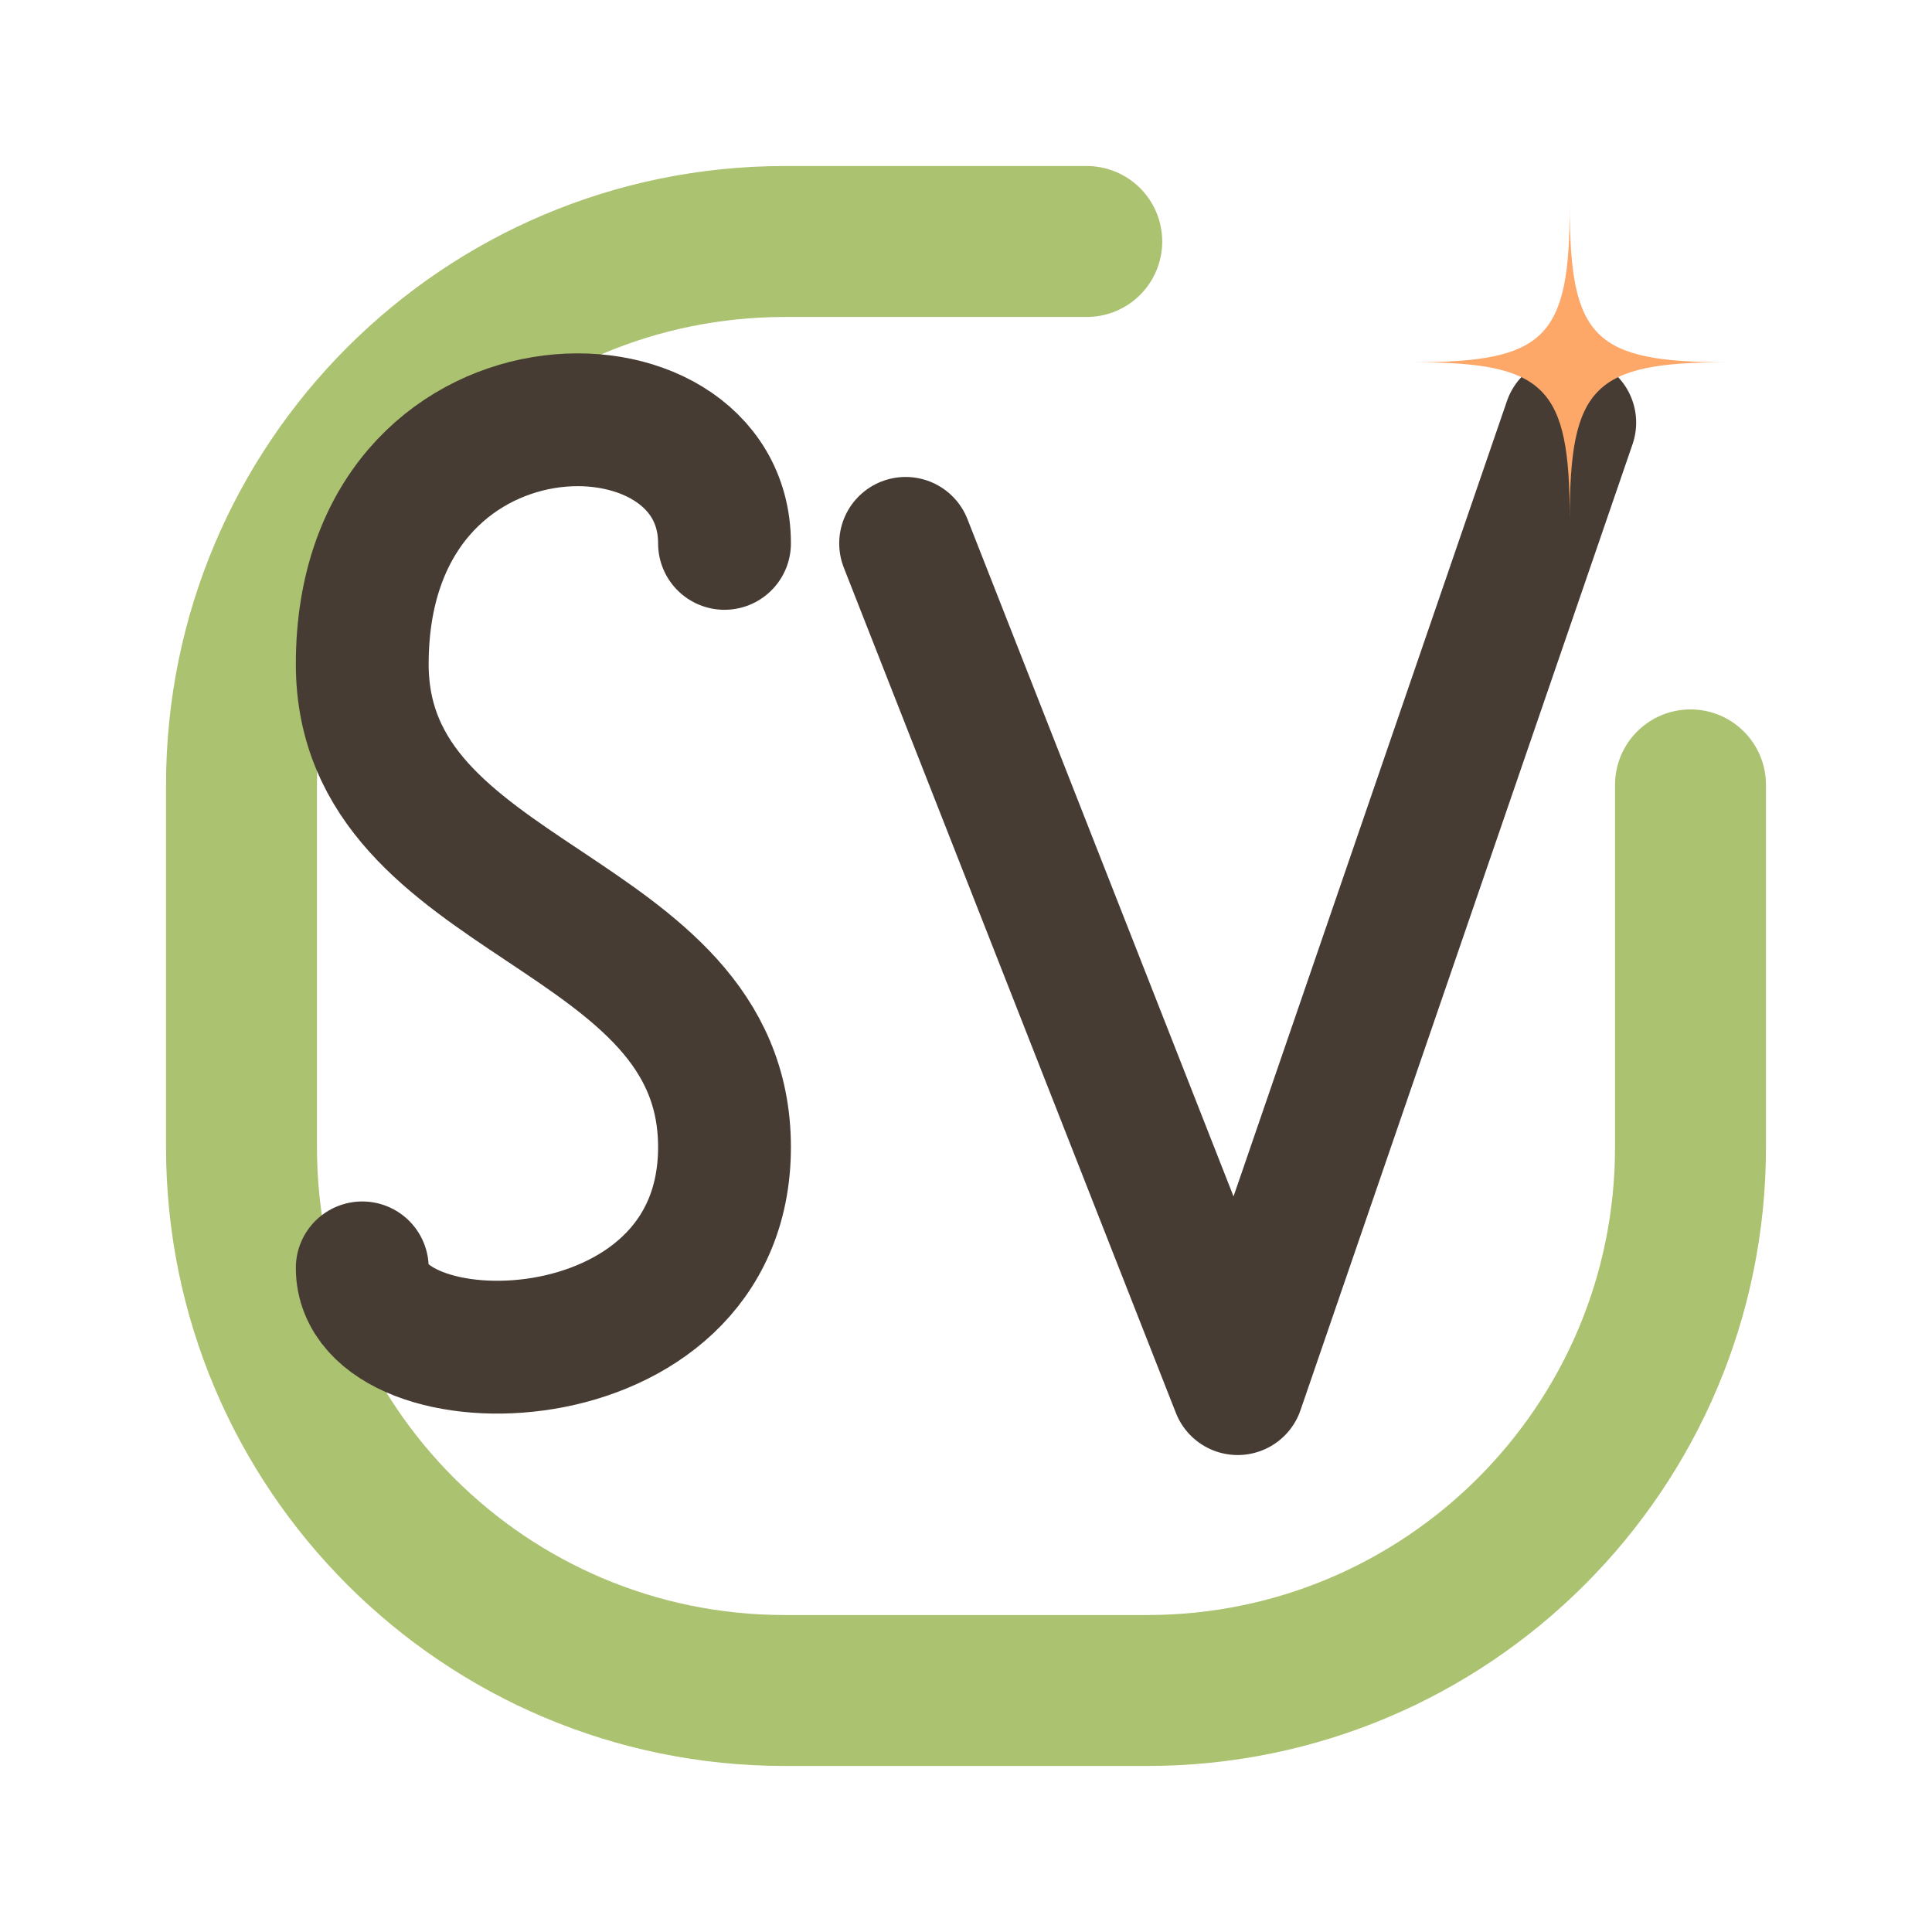
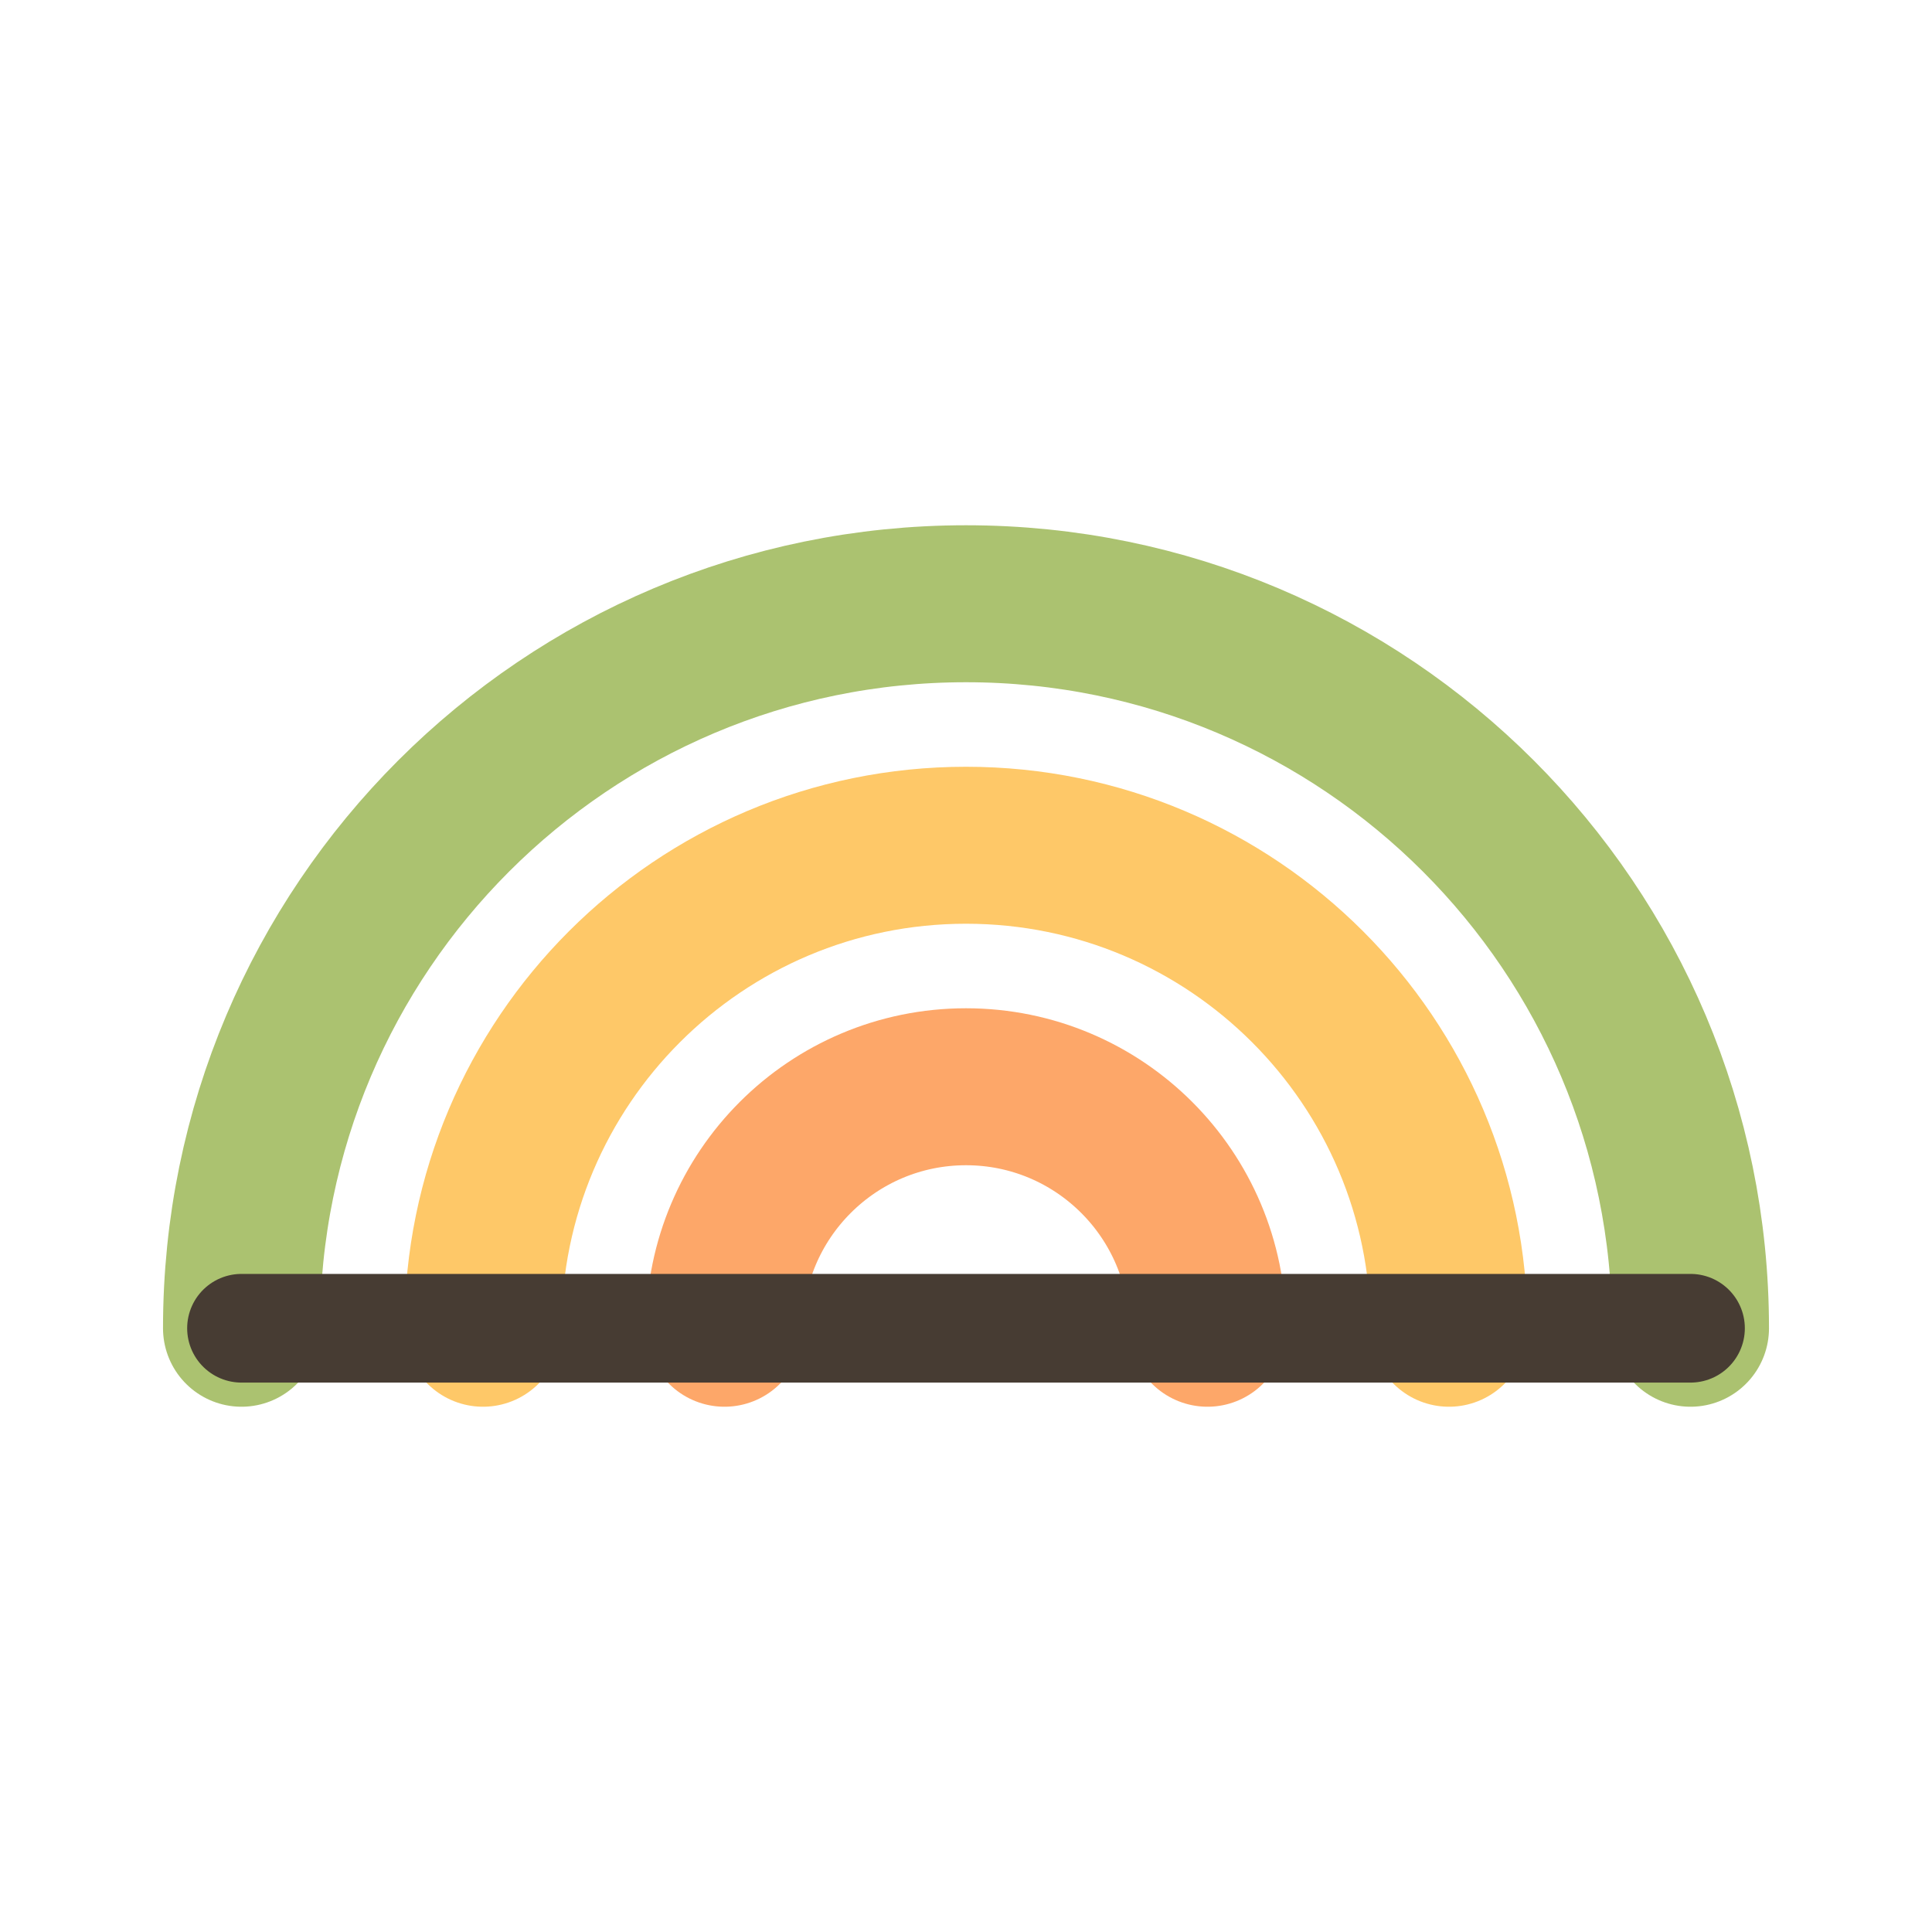
<svg xmlns="http://www.w3.org/2000/svg" viewBox="0 0 32 32" role="img" aria-label="Stuviora mark">
-   <path d="M28 13 V19 A9 9 0 0 1 19 28 H13 A9 9 0 0 1 4 19 V13 A9 9 0 0 1 13 4 H18" fill="none" stroke="#abc270" stroke-width="2.5" stroke-linecap="round" stroke-linejoin="round" />
-   <path d="M12 9 C12 6 6 6 6 11 C6 15 12 15 12 19 C12 23 6 23 6 21" fill="none" stroke="#473c33" stroke-width="2.2" stroke-linecap="round" stroke-linejoin="round" />
-   <path d="M15 9 L20.5 23 L26 7" fill="none" stroke="#473c33" stroke-width="2.2" stroke-linecap="round" stroke-linejoin="round" />
-   <path d="M26 3.4 C26 5.6 26.4 6 28.6 6 C26.4 6 26 6.4 26 8.6 C26 6.4 25.6 6 23.4 6 C25.6 6 26 5.6 26 3.4 Z" fill="#fda769" />
+   <path d="M4 22 A12 12 0 0 1 28 22" fill="none" stroke="#abc270" stroke-width="2.6" stroke-linecap="round" />
+   <path d="M8 22 A8 8 0 0 1 24 22" fill="none" stroke="#fec868" stroke-width="2.6" stroke-linecap="round" />
+   <path d="M12 22 A4 4 0 0 1 20 22" fill="none" stroke="#fda769" stroke-width="2.6" stroke-linecap="round" />
+   <path d="M4 22 H28" fill="none" stroke="#473c33" stroke-width="1.8" stroke-linecap="round" />
</svg>
